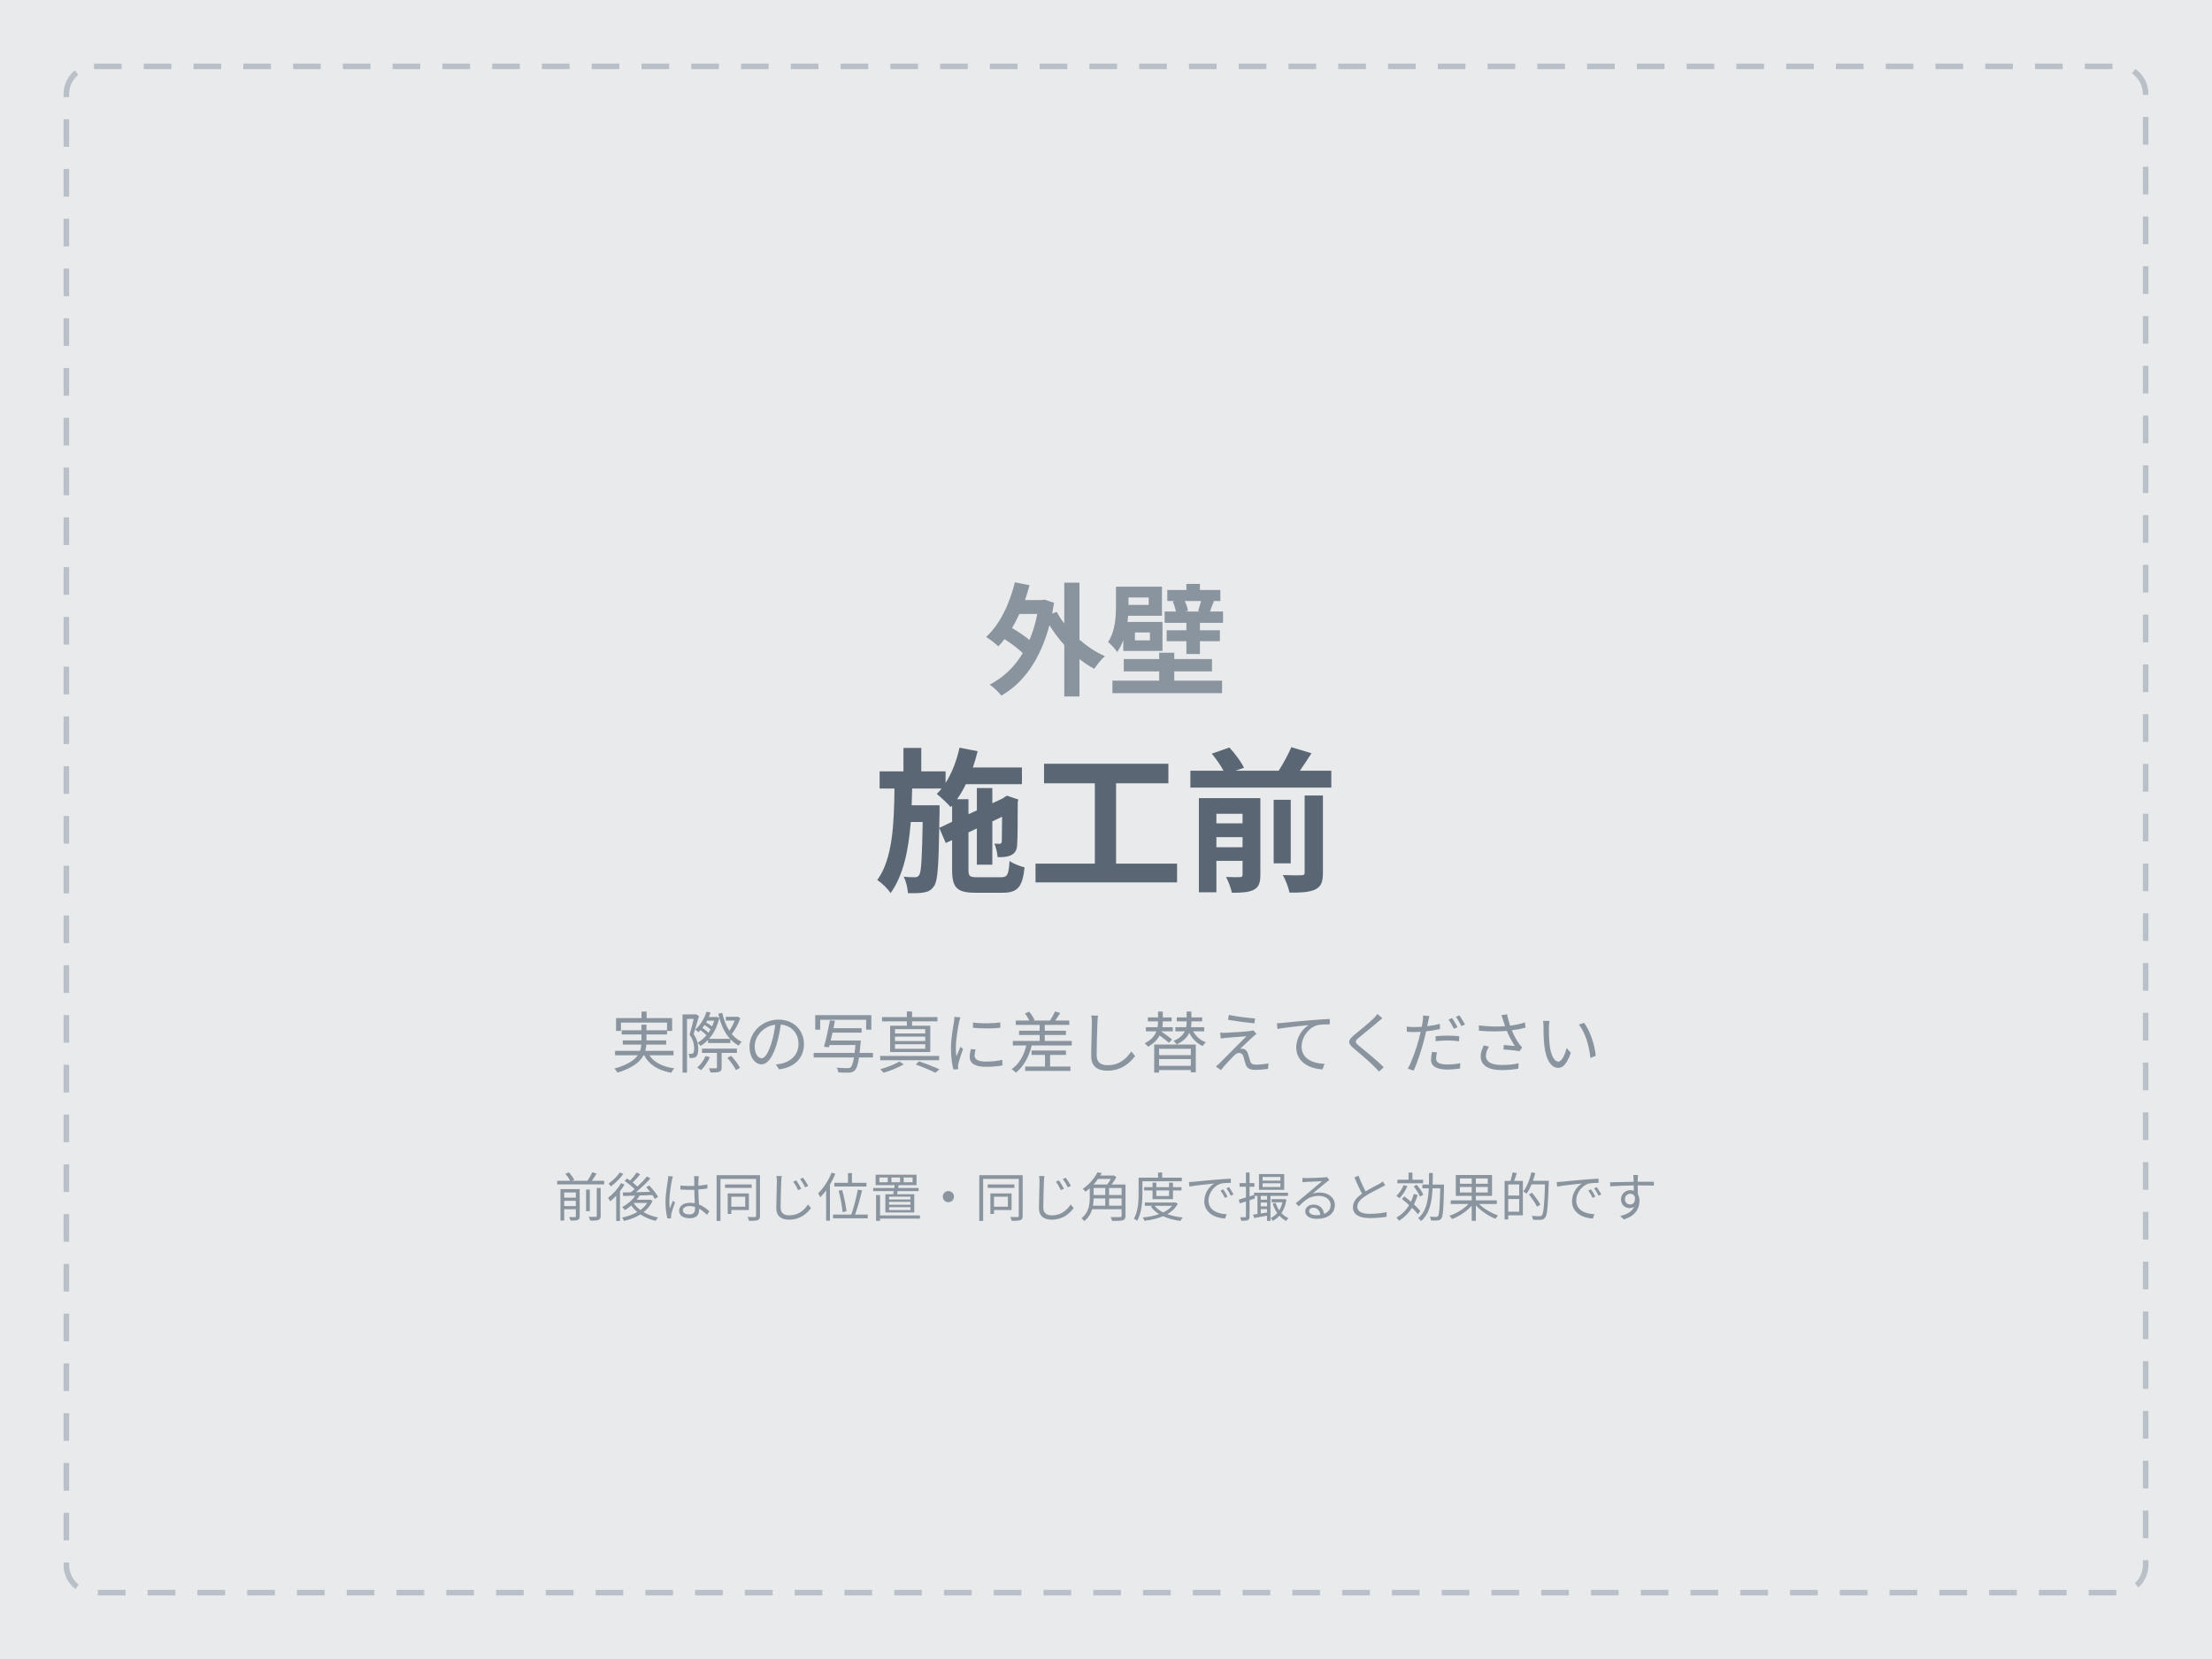
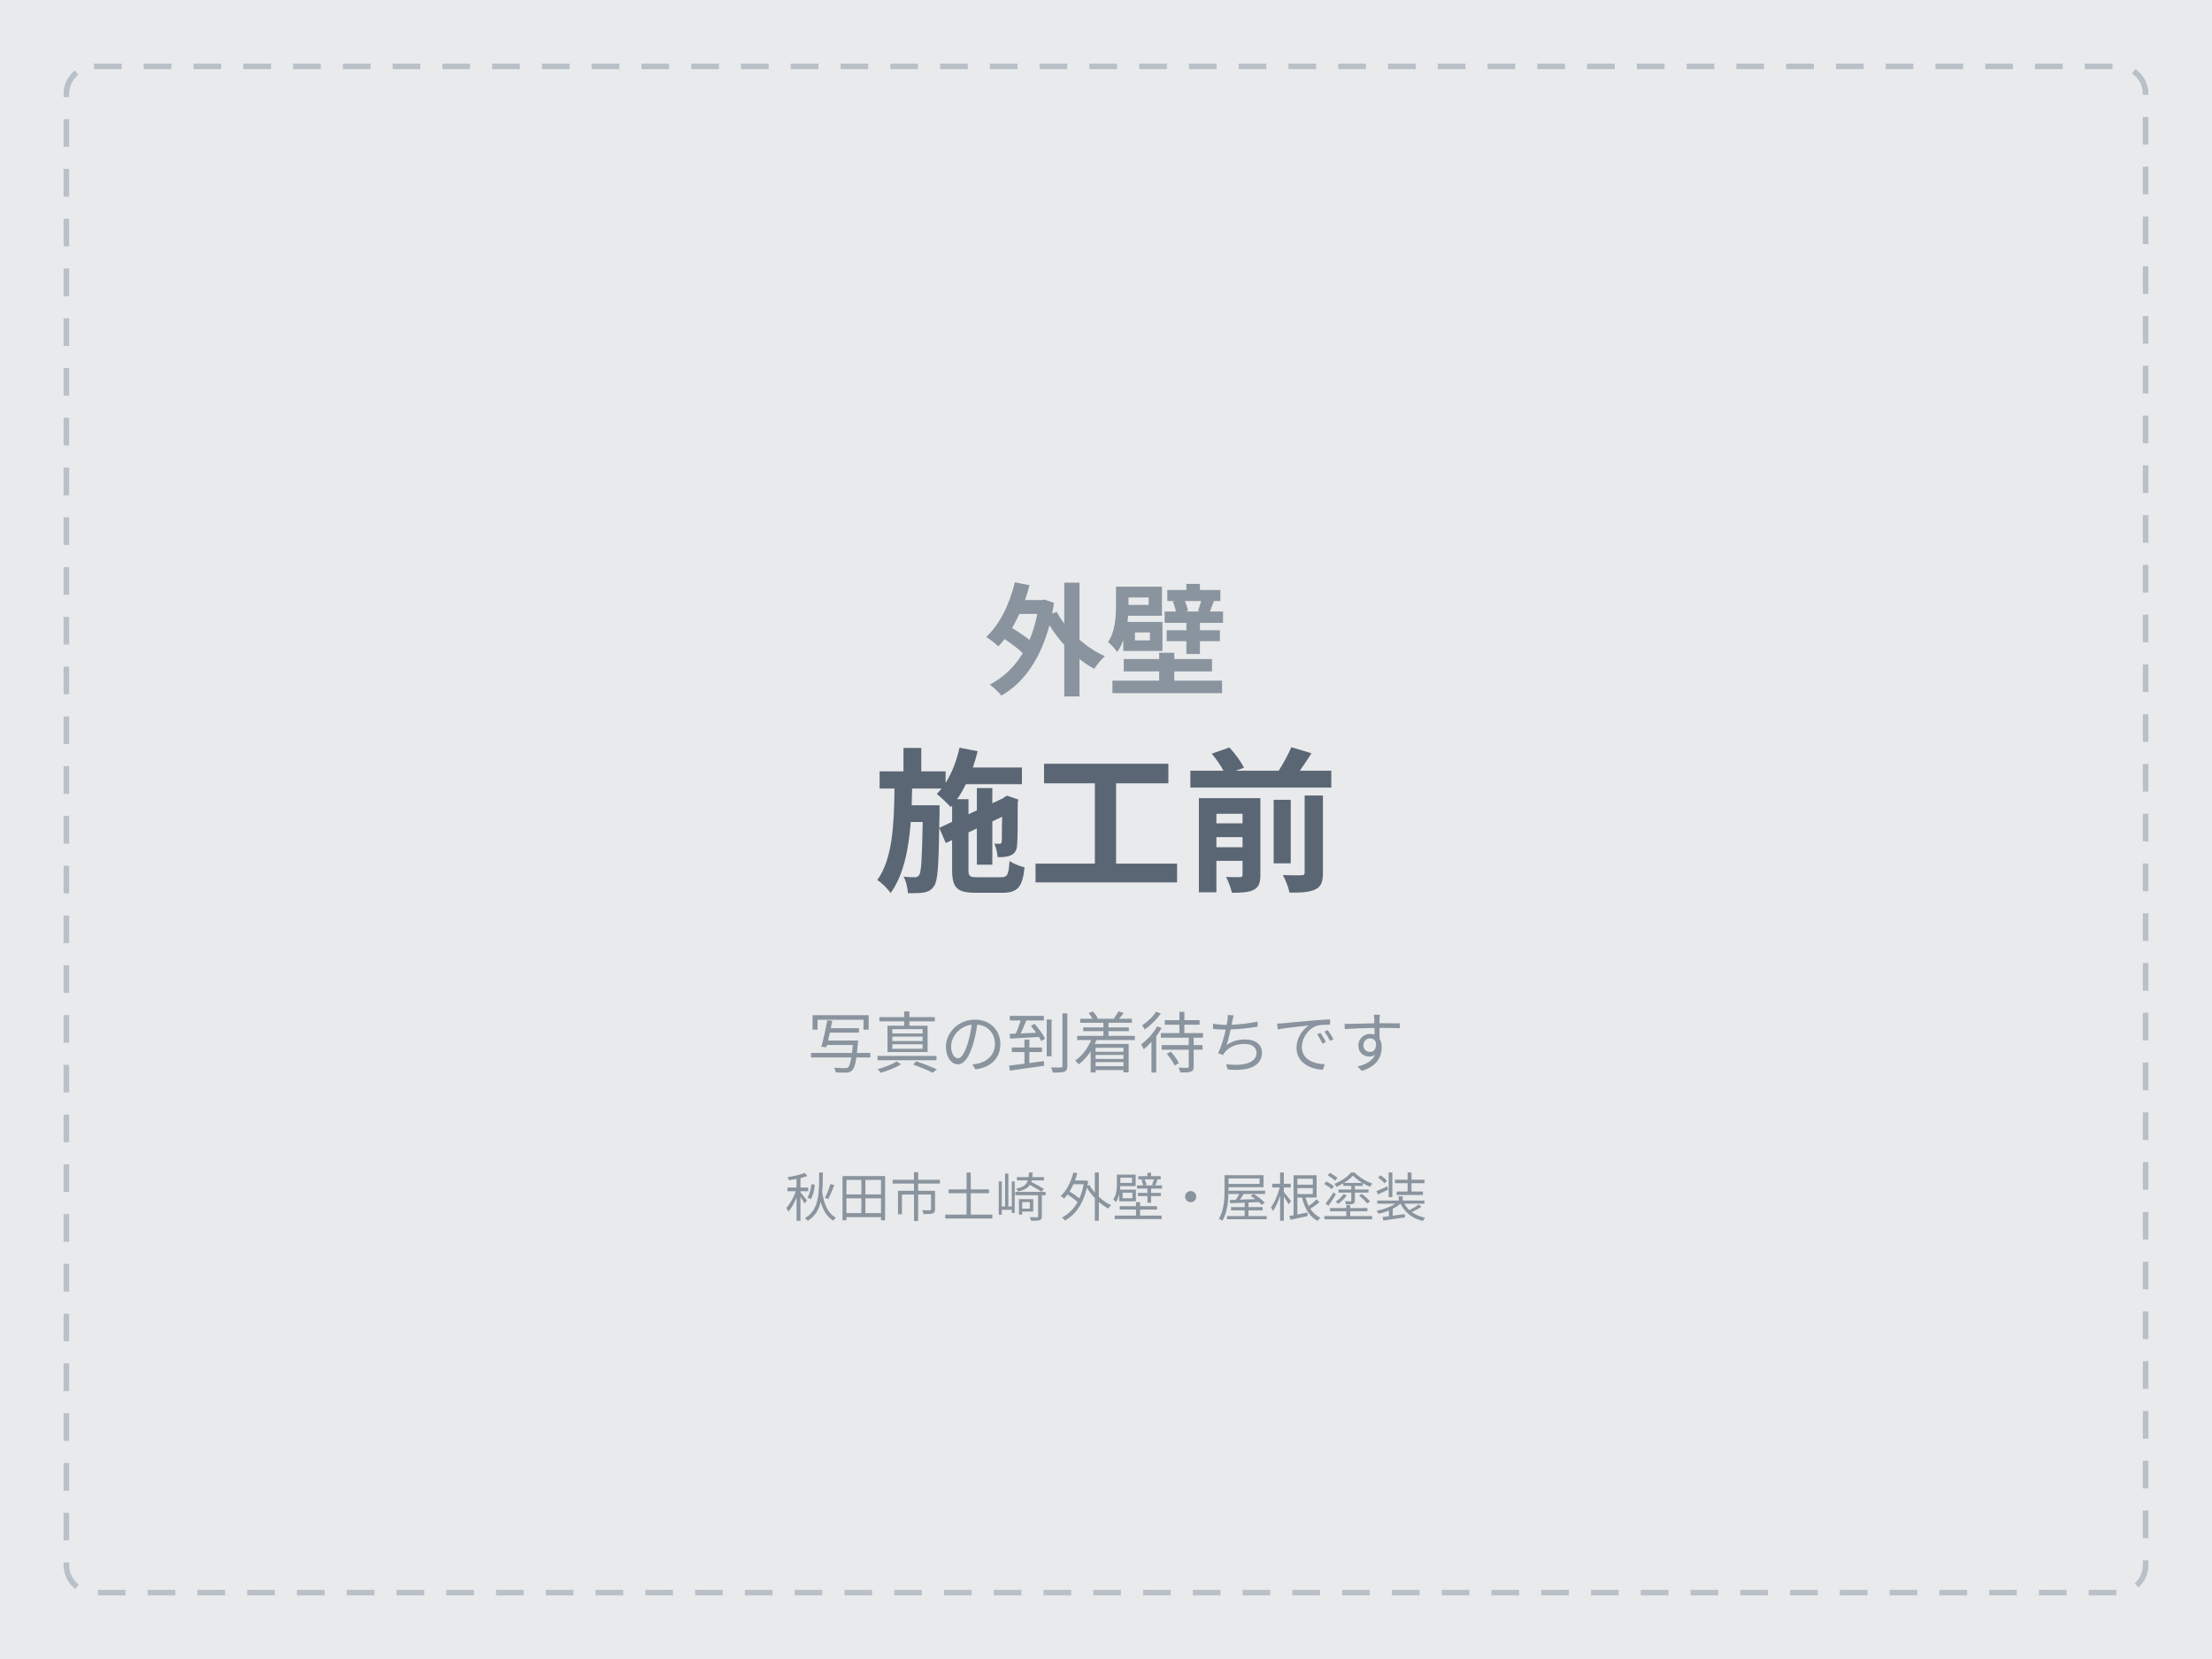
<svg xmlns="http://www.w3.org/2000/svg" viewBox="0 0 800 600" width="800" height="600" role="img" aria-label="外壁施工前 写真のプレースホルダ">
  <rect width="800" height="600" fill="#e8eaec" />
  <g fill="none" stroke="#b9c0c8" stroke-width="2" stroke-dasharray="10 8">
    <rect x="24" y="24" width="752" height="552" rx="10" />
  </g>
  <text x="400" y="248" text-anchor="middle" font-family="system-ui, sans-serif" font-size="44" font-weight="700" fill="#8a949e">外壁</text>
  <text x="400" y="318" text-anchor="middle" font-family="system-ui, sans-serif" font-size="56" font-weight="700" fill="#5a6674">施工前</text>
-   <text x="400" y="386" text-anchor="middle" font-family="system-ui, sans-serif" font-size="24" fill="#8a949e">実際の写真に差し替えてください</text>
-   <text x="400" y="440" text-anchor="middle" font-family="system-ui, sans-serif" font-size="19" fill="#8a949e">前後は同じ位置・同じ角度で撮ると効果的です</text>
+   <text x="400" y="386" text-anchor="middle" font-family="system-ui, sans-serif" font-size="24" fill="#8a949e">写真の到着待ちです</text>
+   <text x="400" y="440" text-anchor="middle" font-family="system-ui, sans-serif" font-size="19" fill="#8a949e">秋田市土崎 外壁・屋根塗装</text>
</svg>
